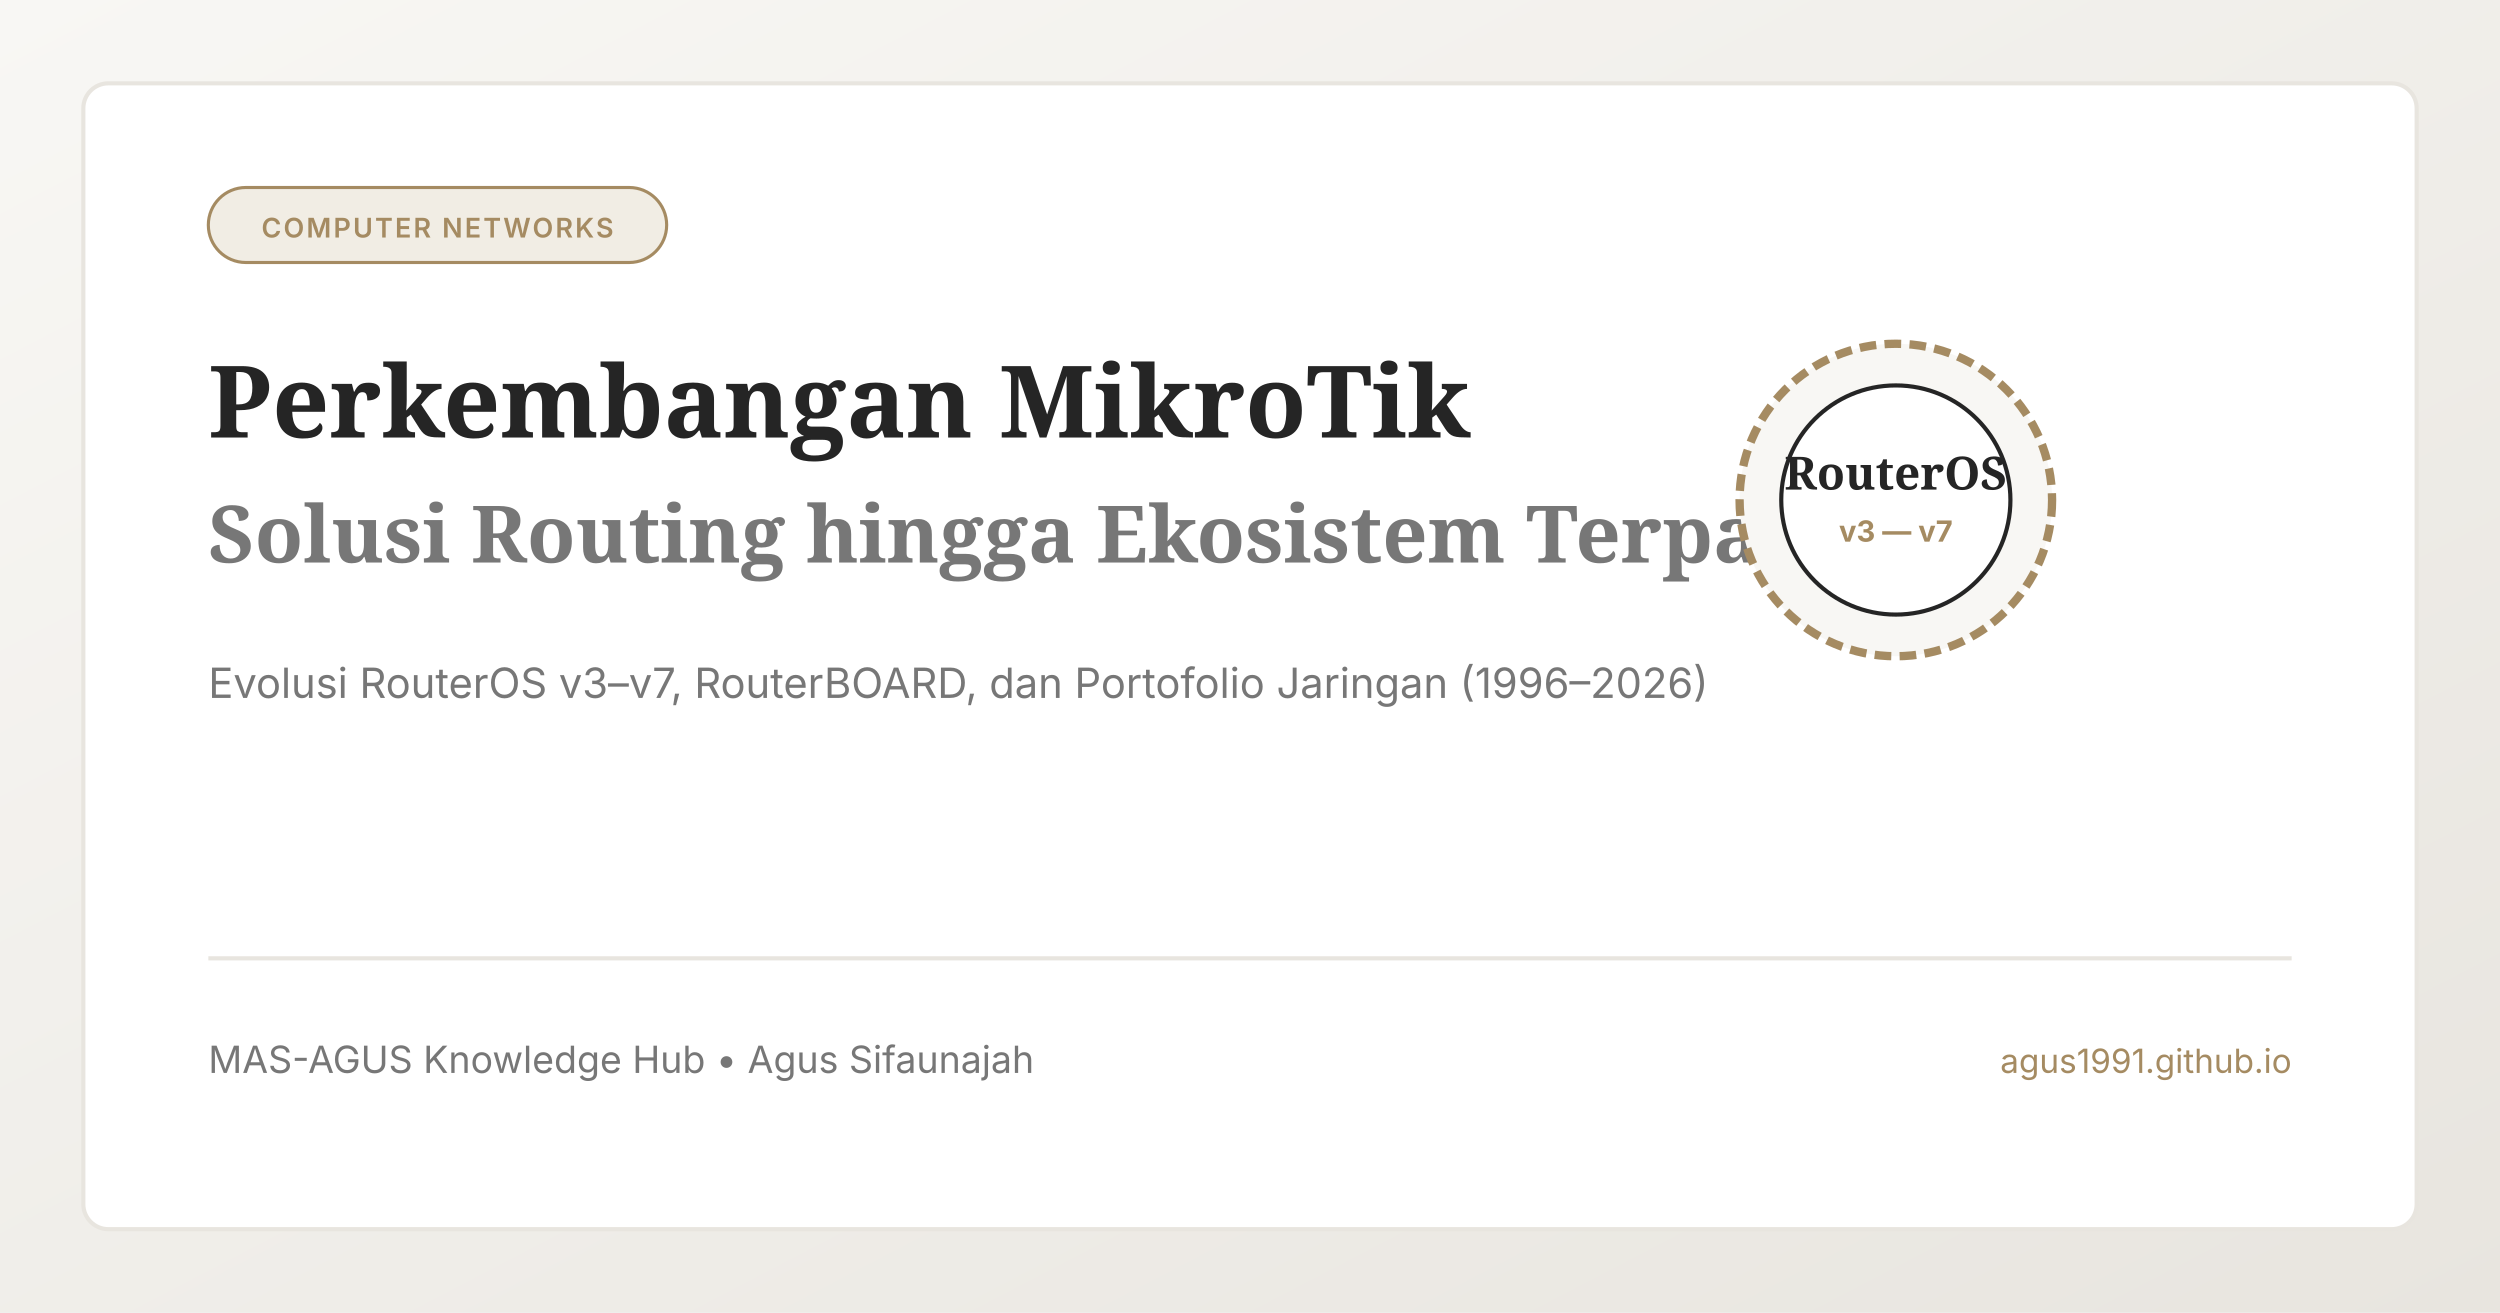
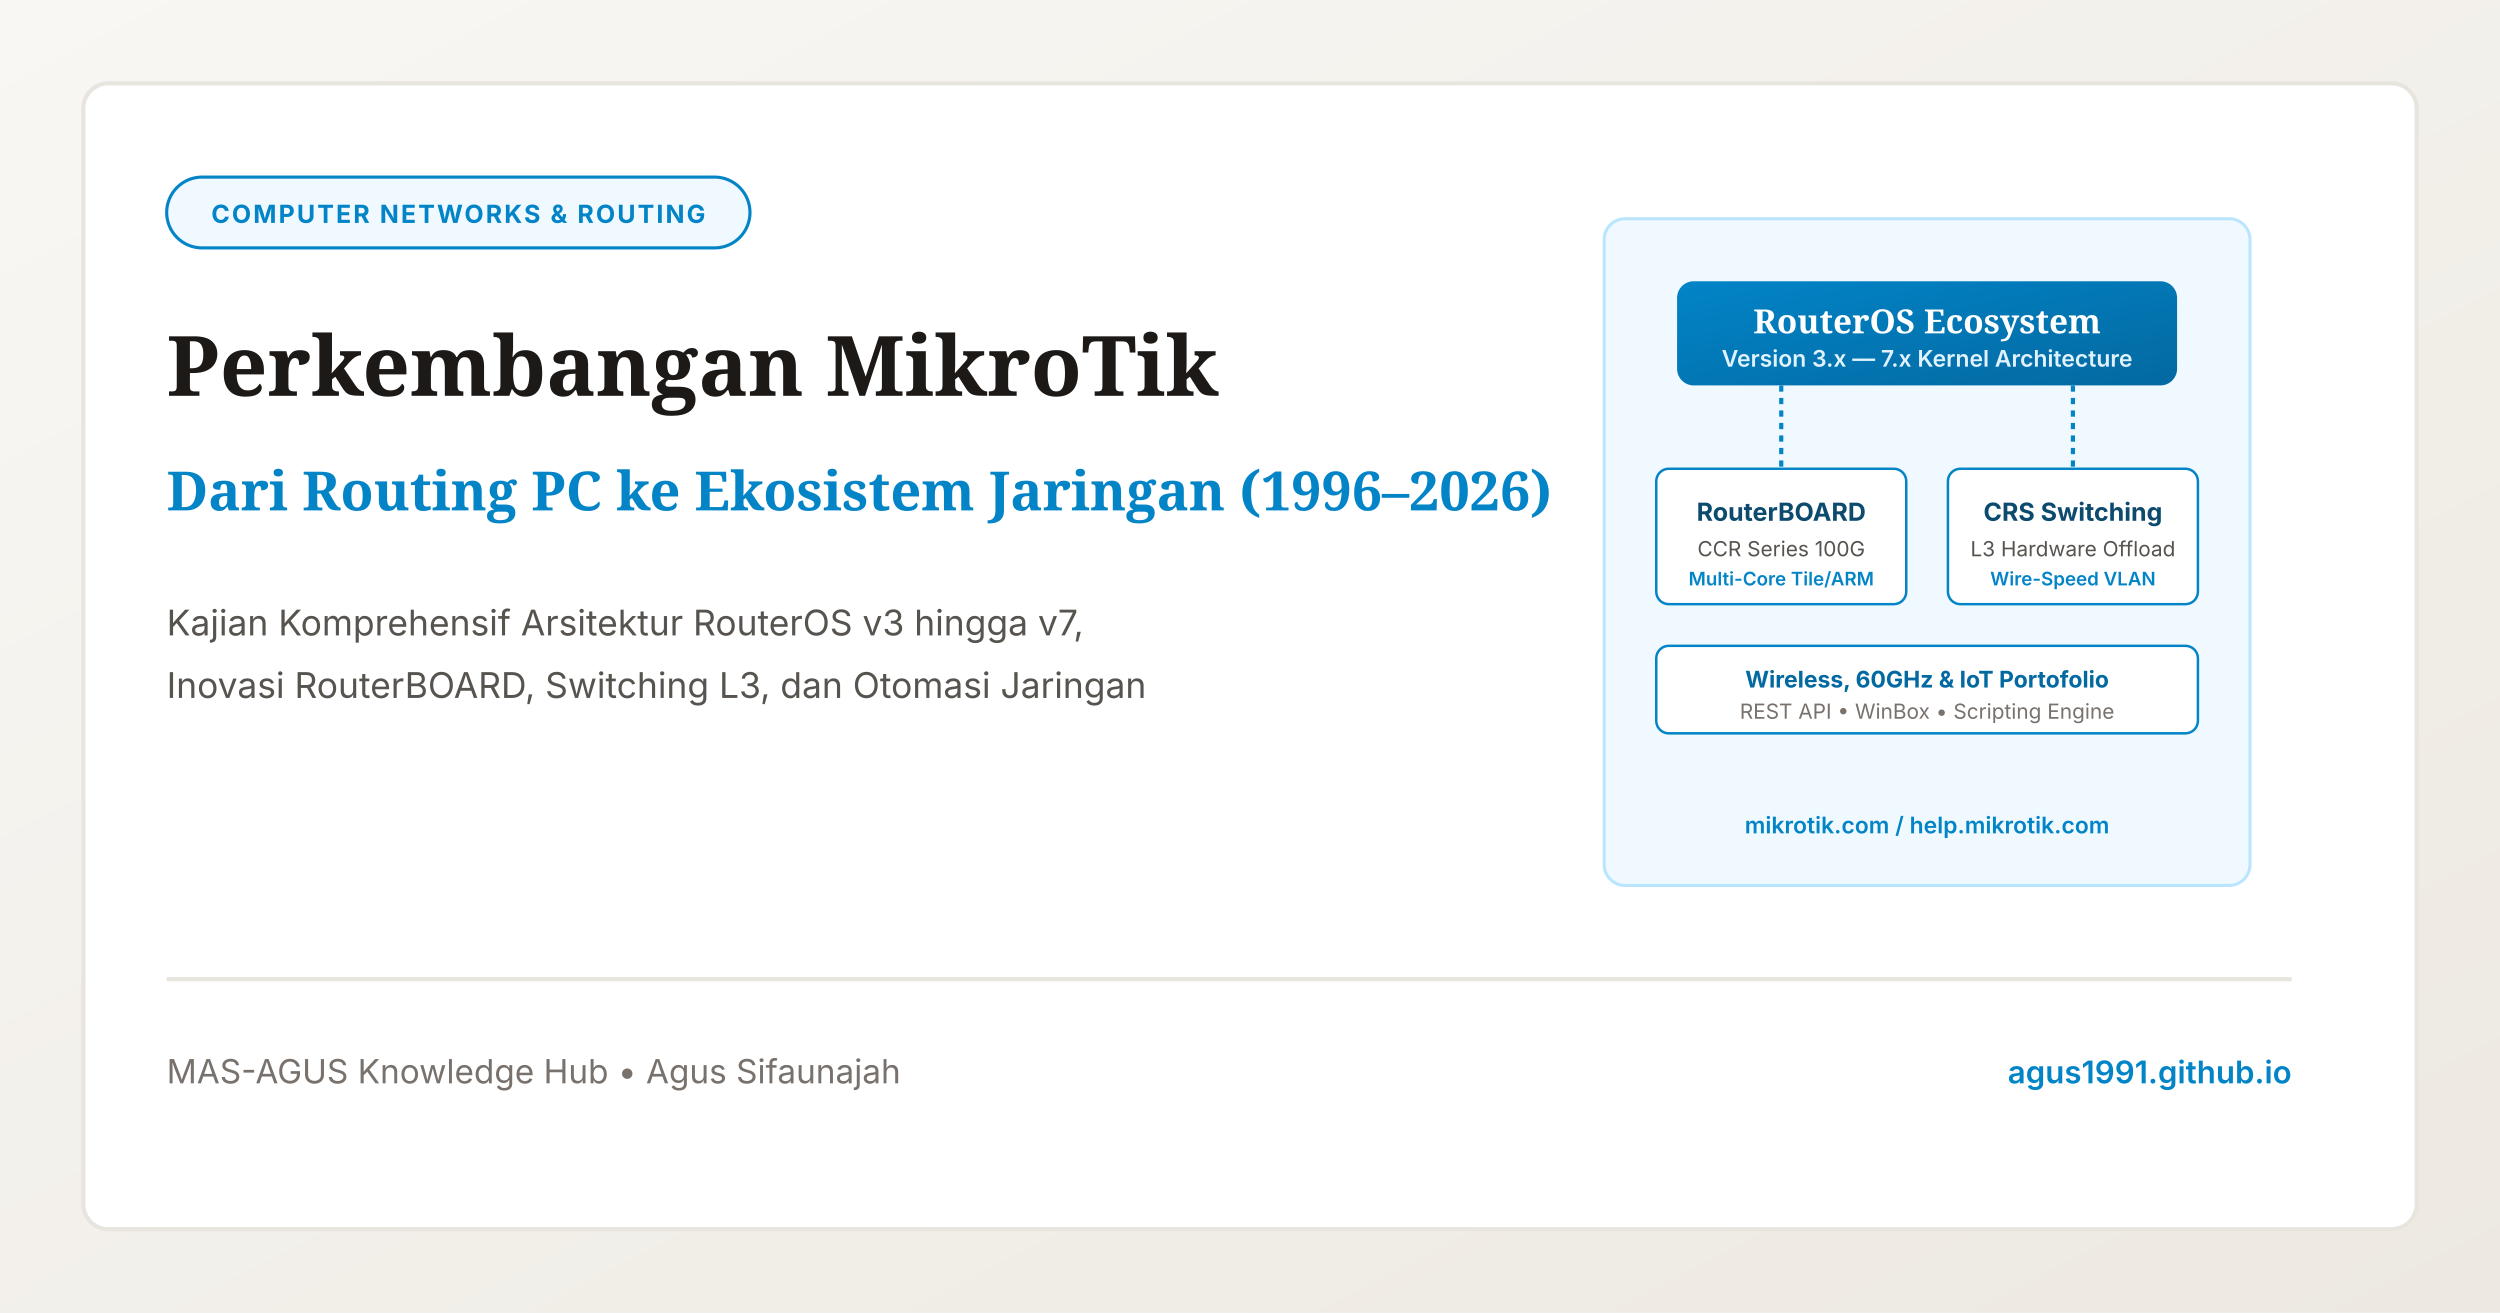
<svg xmlns="http://www.w3.org/2000/svg" viewBox="0 0 1200 630" width="1200" height="630">
  <defs>
    <linearGradient id="bgMT" x1="0%" y1="0%" x2="100%" y2="100%">
      <stop offset="0%" stop-color="#F8F7F4" />
-       <stop offset="100%" stop-color="#E8E5DF" />
+       <stop offset="100%" stop-color="#EDE9E1" />
+     </linearGradient>
+     <linearGradient id="gradMT" x1="0%" y1="0%" x2="100%" y2="100%">
+       <stop offset="0%" stop-color="#0284C7" />
+       <stop offset="100%" stop-color="#0369A1" />
    </linearGradient>
  </defs>
  <rect width="1200" height="630" fill="url(#bgMT)" />
  <rect x="40" y="40" width="1120" height="550" rx="12" fill="#FFFFFF" stroke="#E8E5DF" stroke-width="2" />
-   <rect x="100" y="90" width="220" height="36" rx="18" fill="#F1EDE4" stroke="#A58B62" stroke-width="1.5" />
-   <text x="210" y="114" font-family="Inter, sans-serif" font-size="13" font-weight="600" fill="#A58B62" text-anchor="middle" letter-spacing="1">COMPUTER NETWORKS</text>
-   <text x="100" y="210" font-family="Lora, Georgia, serif" font-size="48" font-weight="700" fill="#252525">Perkembangan MikroTik</text>
-   <text x="100" y="270" font-family="Lora, Georgia, serif" font-size="38" font-weight="600" fill="#777777">Solusi Routing hingga Ekosistem Terpadu</text>
-   <text x="100" y="335" font-family="Inter, sans-serif" font-size="20" fill="#777777">Evolusi RouterOS v3–v7, RouterBOARD, dan Portofolio Jaringan (1996–2026)</text>
-   <g transform="translate(820, 150)">
-     <circle cx="90" cy="90" r="75" fill="#F8F7F4" stroke="#A58B62" stroke-width="4" stroke-dasharray="8,4" />
-     <circle cx="90" cy="90" r="55" fill="#FFFFFF" stroke="#252525" stroke-width="2" />
-     <text x="90" y="85" font-family="Lora, Georgia, serif" font-size="22" font-weight="700" fill="#252525" text-anchor="middle">RouterOS</text>
-     <text x="90" y="110" font-family="Inter, sans-serif" font-size="14" font-weight="700" fill="#A58B62" text-anchor="middle">v3 — v7</text>
+   <rect x="80" y="85" width="280" height="34" rx="17" fill="#F0F9FF" stroke="#0284C7" stroke-width="1.5" />
+   <text x="220" y="107" font-family="Inter, sans-serif" font-size="12" font-weight="700" fill="#0284C7" text-anchor="middle" letter-spacing="1">COMPUTER NETWORKS &amp; ROUTING</text>
+   <text x="80" y="190" font-family="Lora, Georgia, serif" font-size="40" font-weight="700" fill="#1C1917">Perkembangan MikroTik</text>
+   <text x="80" y="245" font-family="Lora, Georgia, serif" font-size="26" font-weight="600" fill="#0284C7">Dari Routing PC ke Ekosistem Jaringan (1996–2026)</text>
+   <text x="80" y="305" font-family="Inter, sans-serif" font-size="17" fill="#57534E">Kajian Komprehensif Arsitektur RouterOS v3 hingga v7,</text>
+   <text x="80" y="335" font-family="Inter, sans-serif" font-size="17" fill="#57534E">Inovasi RouterBOARD, Switching L3, dan Otomasi Jaringan</text>
+   <g transform="translate(770, 105)">
+     <rect width="310" height="320" rx="10" fill="#F0F9FF" stroke="#BAE6FD" stroke-width="1.5" />
+     <rect x="35" y="30" width="240" height="50" rx="8" fill="url(#gradMT)" />
+     <text x="155" y="55" font-family="Lora, Georgia, serif" font-size="16" font-weight="700" fill="#FFFFFF" text-anchor="middle">RouterOS Ecosystem</text>
+     <text x="155" y="71" font-family="Inter, sans-serif" font-size="11" font-weight="600" fill="#E0F2FE" text-anchor="middle">Version 3.x — 7.x Kernel Architecture</text>
+     <line x1="85" y1="80" x2="85" y2="120" stroke="#0284C7" stroke-width="2" stroke-dasharray="3,3" />
+     <line x1="225" y1="80" x2="225" y2="120" stroke="#0284C7" stroke-width="2" stroke-dasharray="3,3" />
+     <rect x="25" y="120" width="120" height="65" rx="6" fill="#FFFFFF" stroke="#0284C7" stroke-width="1.2" />
+     <text x="85" y="145" font-family="Inter, sans-serif" font-size="12" font-weight="700" fill="#0C4A6E" text-anchor="middle">RouterBOARD</text>
+     <text x="85" y="162" font-family="Inter, sans-serif" font-size="10" fill="#57534E" text-anchor="middle">CCR Series 100G</text>
+     <text x="85" y="176" font-family="Inter, sans-serif" font-size="9" font-weight="600" fill="#0284C7" text-anchor="middle">Multi-Core Tile/ARM</text>
+     <rect x="165" y="120" width="120" height="65" rx="6" fill="#FFFFFF" stroke="#0284C7" stroke-width="1.2" />
+     <text x="225" y="145" font-family="Inter, sans-serif" font-size="12" font-weight="700" fill="#0C4A6E" text-anchor="middle">CRS Switching</text>
+     <text x="225" y="162" font-family="Inter, sans-serif" font-size="10" fill="#57534E" text-anchor="middle">L3 Hardware Offload</text>
+     <text x="225" y="176" font-family="Inter, sans-serif" font-size="9" font-weight="600" fill="#0284C7" text-anchor="middle">Wire-Speed VLAN</text>
+     <rect x="25" y="205" width="260" height="42" rx="6" fill="#FFFFFF" stroke="#0284C7" stroke-width="1.2" />
+     <text x="155" y="225" font-family="Inter, sans-serif" font-size="11" font-weight="700" fill="#0369A1" text-anchor="middle">Wireless, 60GHz &amp; IoT Portofolio</text>
+     <text x="155" y="240" font-family="Inter, sans-serif" font-size="10" fill="#78716C" text-anchor="middle">REST API • WinBox • Scripting Engine</text>
+     <text x="155" y="295" font-family="Inter, sans-serif" font-size="11" font-weight="600" fill="#0284C7" text-anchor="middle">mikrotik.com / help.mikrotik.com</text>
  </g>
-   <line x1="100" y1="460" x2="1100" y2="460" stroke="#E8E5DF" stroke-width="2" />
-   <text x="100" y="515" font-family="Inter, sans-serif" font-size="18" fill="#777777">MAS-AGUS Knowledge Hub • Agus Sifaunajah</text>
-   <text x="1100" y="515" font-family="Inter, sans-serif" font-size="16" fill="#A58B62" text-anchor="end">agus1991.github.io</text>
+   <line x1="80" y1="470" x2="1100" y2="470" stroke="#E8E5DF" stroke-width="2" />
+   <text x="80" y="520" font-family="Inter, sans-serif" font-size="16" fill="#78716C">MAS-AGUS Knowledge Hub • Agus Sifaunajah</text>
+   <text x="1100" y="520" font-family="Inter, sans-serif" font-size="15" font-weight="600" fill="#0284C7" text-anchor="end">agus1991.github.io</text>
</svg>
